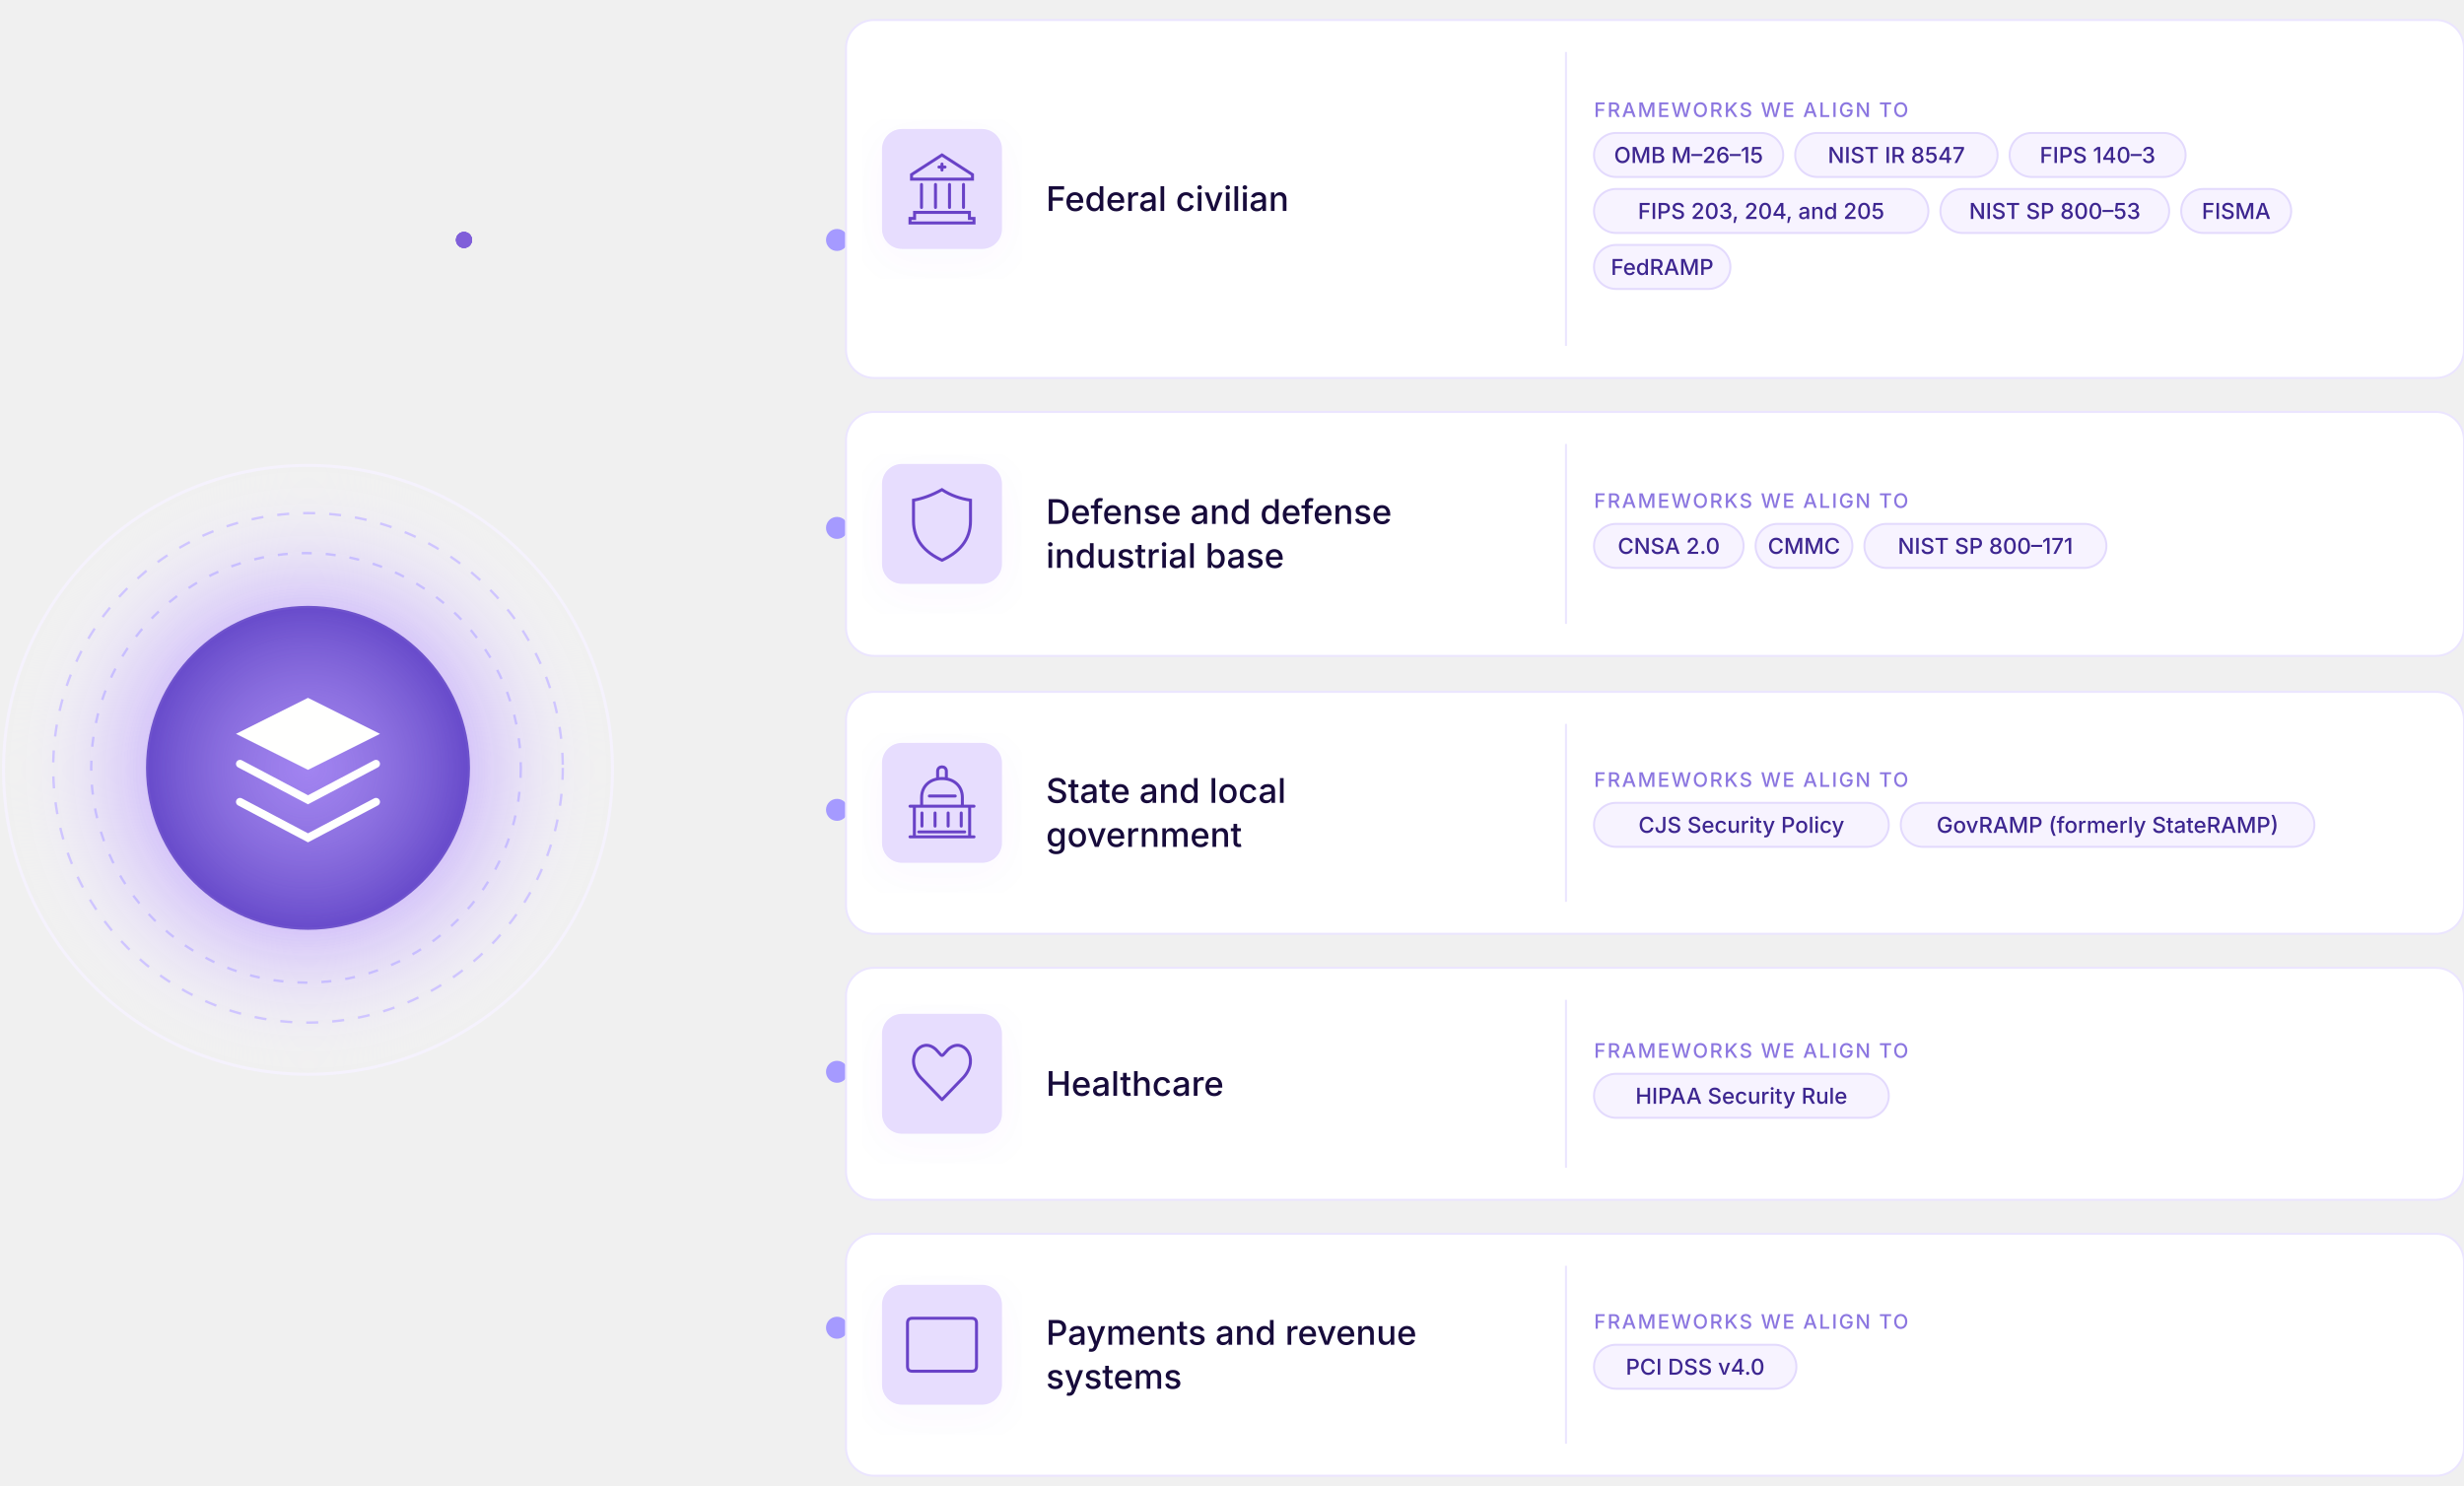
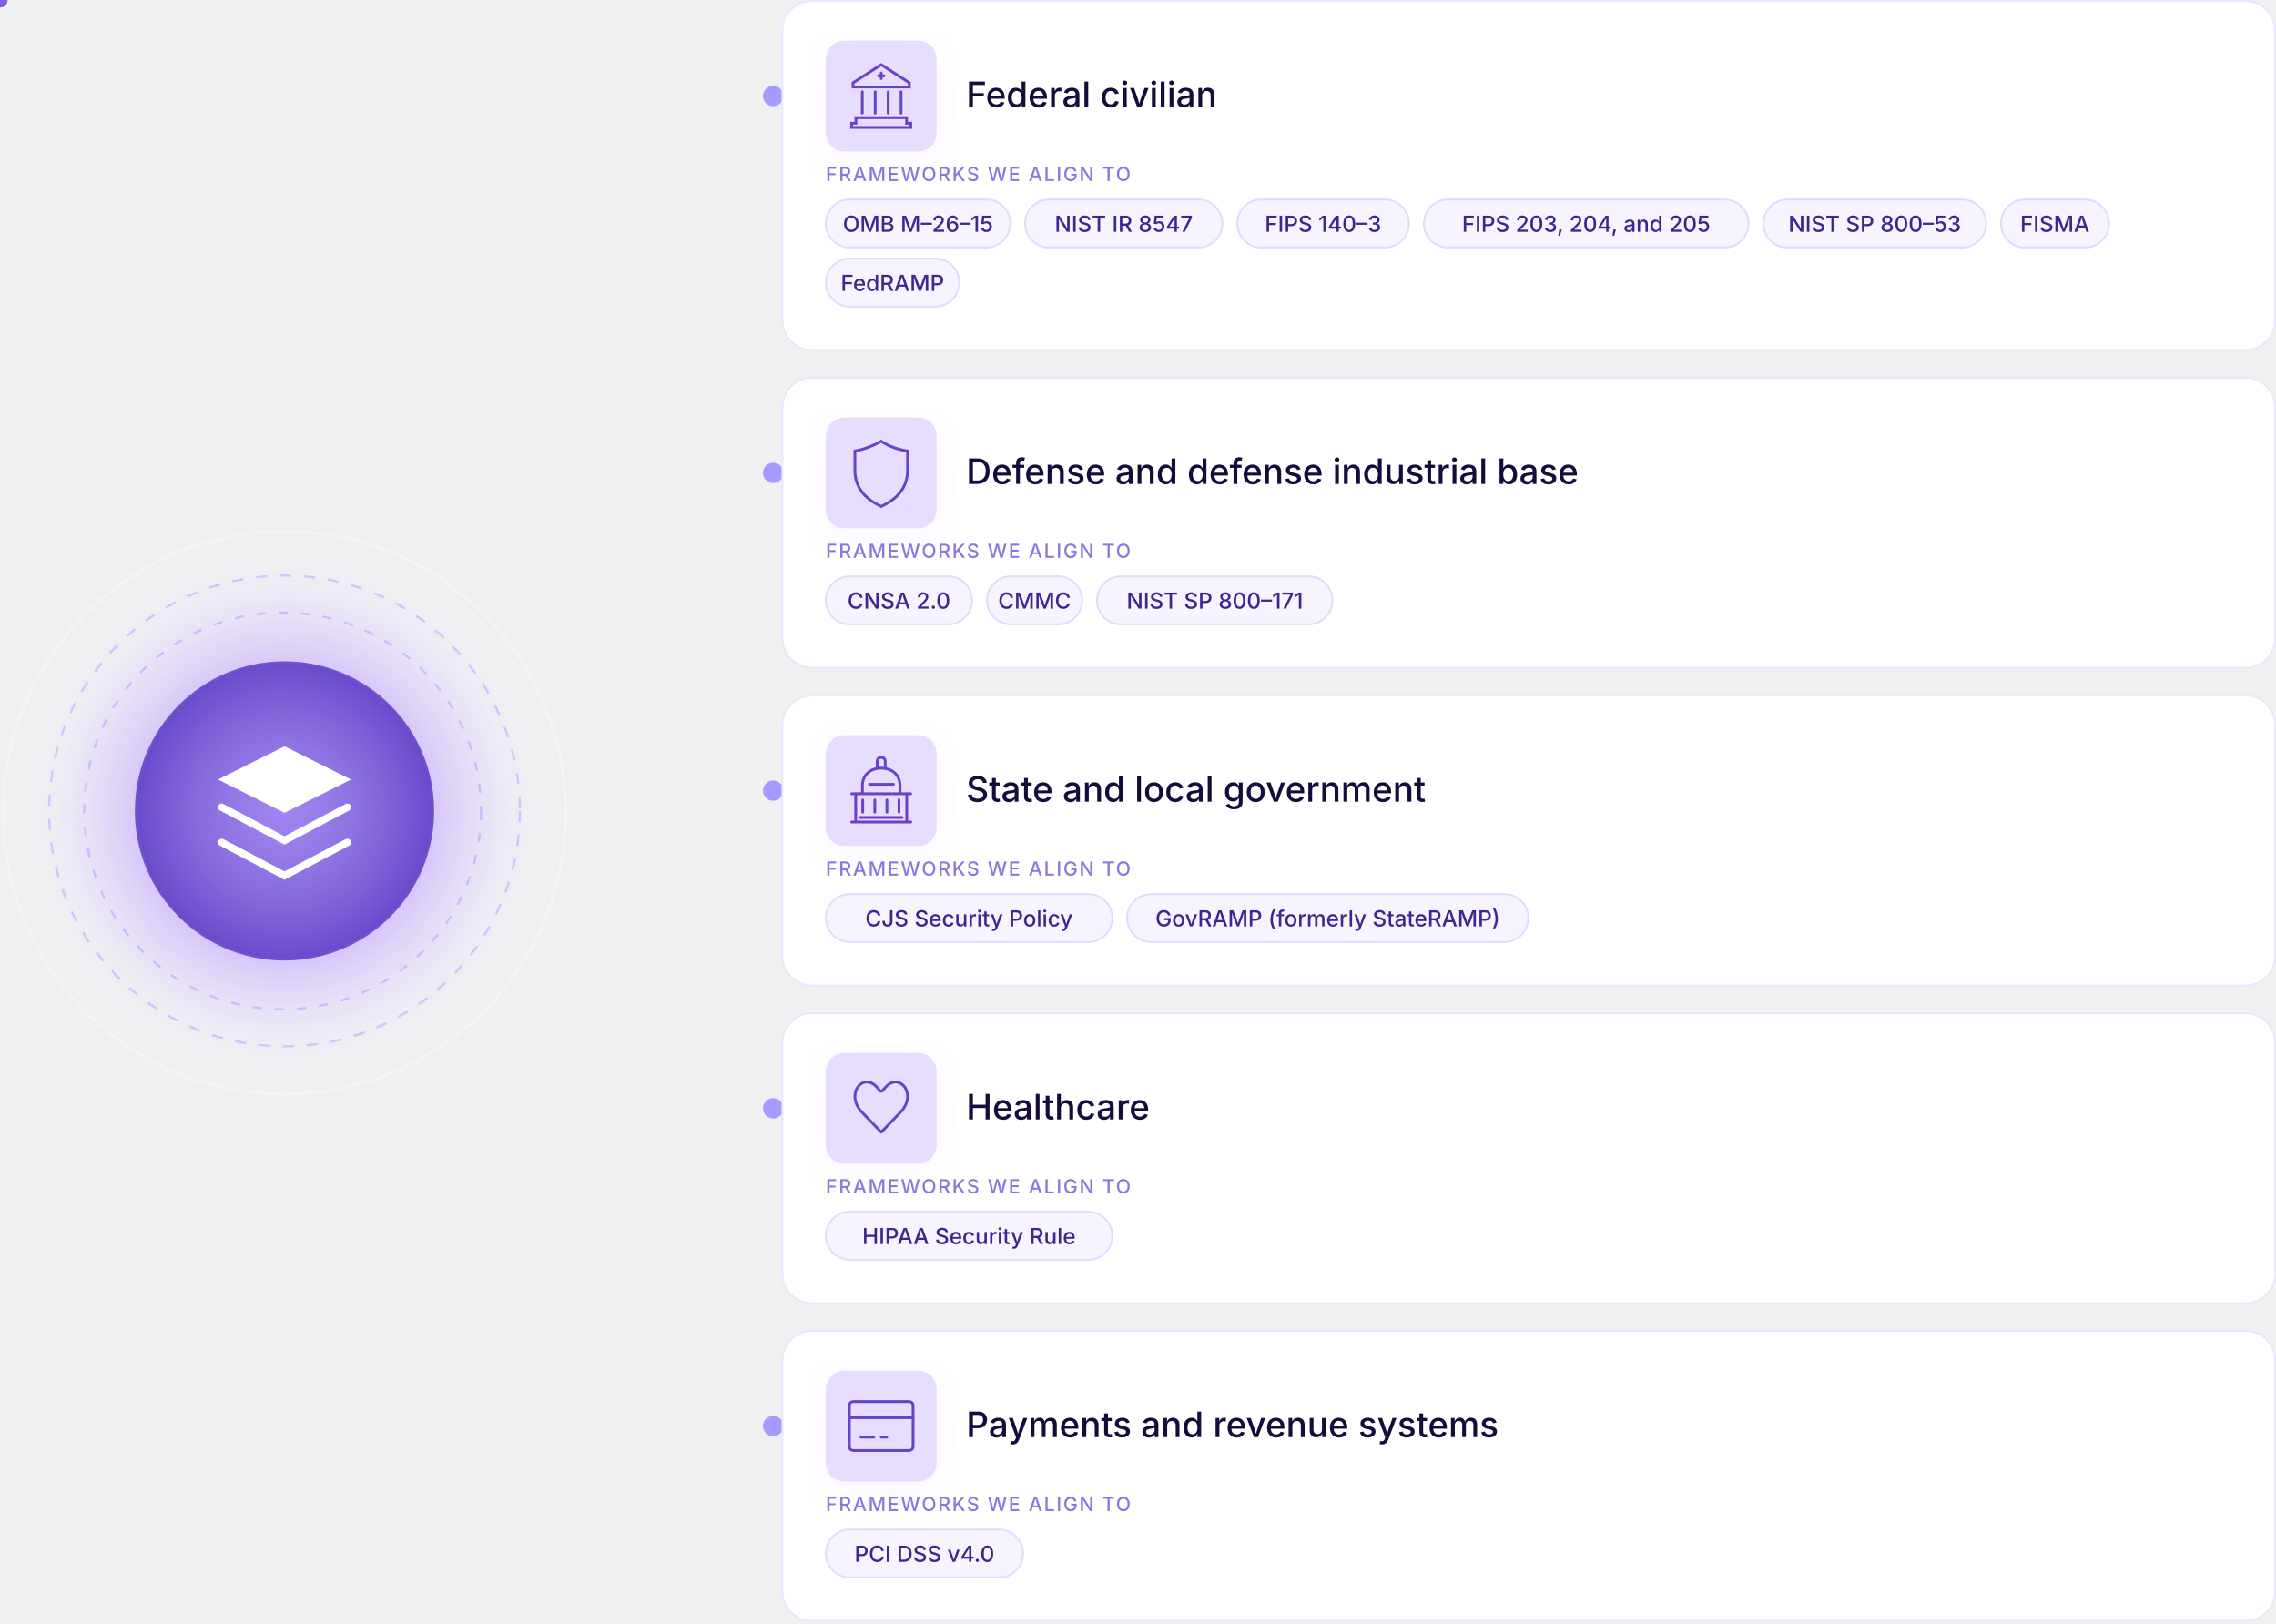
- <svg xmlns="http://www.w3.org/2000/svg" viewBox="0 0 1232 743" fill="none" width="1232" height="743" role="img">
+ <svg xmlns="http://www.w3.org/2000/svg" viewBox="0 0 1232 879" width="1232" height="879" fill="none" role="img">
  <style>
- :is(g,path,circle,ellipse,line,rect,polygon):not([transform]):not(clipPath *):not(mask *){transform-box:fill-box;transform-origin:center}
text{font-family:Poppins,system-ui,-apple-system,"Segoe UI",sans-serif}
- .link{fill:none;stroke:#a59aff;stroke-width:2;stroke-dasharray:600;stroke-dashoffset:600;animation:draw 1.2s cubic-bezier(.22,1,.36,1) forwards;transition:stroke .3s,stroke-width .3s}
- .link-1{animation-delay:.1s}.link-2{animation-delay:.2s}.link-3{animation-delay:.3s}.link-4{animation-delay:.4s}
- .endpoint{fill:#a59aff;transition:fill .3s}
+ .card{fill:#fff;stroke:#ebe5ff}
+ .ttl{font-size:19px;font-weight:500;fill:#170b3b}
+ .lbl{font-size:10.5px;letter-spacing:.08em;fill:#8b76e0;font-weight:500}
+ .fw rect{fill:#f7f3ff;stroke:#e3dafd}
+ .fw text{font-size:12px;font-weight:500;fill:#3d2690}
+ .icon,.endpoint{transform-box:fill-box;transform-origin:center}
+ .link{fill:none;stroke:#a59aff;stroke-width:2;stroke-dasharray:700;stroke-dashoffset:700}
+ .endpoint{fill:#a59aff}
.packet{fill:#7f5fd9;opacity:.9}
- .sector{cursor:pointer;outline:none;transition:transform .5s cubic-bezier(.22,1,.36,1);animation:secIn .7s cubic-bezier(.22,1,.36,1) both}
- .sector[data-i="1"]{animation-delay:.08s}.sector[data-i="2"]{animation-delay:.16s}.sector[data-i="3"]{animation-delay:.24s}.sector[data-i="4"]{animation-delay:.32s}
+ .sector{animation:secIn .7s cubic-bezier(.22,1,.36,1) both}
+ .s1{animation-delay:.08s}.s2{animation-delay:.16s}.s3{animation-delay:.24s}.s4{animation-delay:.32s}
+ #hub-orbit,#hub-orbit-2,#hub-hub-glow{transform-box:fill-box;transform-origin:center}
+ #hub-orbit{animation:spin 30s linear infinite}
+ #hub-orbit-2{animation:spin 46s linear infinite reverse}
+ #hub-hub-glow{animation:pulse 3s ease-in-out infinite}
+ #hub-platform-face{animation:bob 3s ease-in-out infinite}
+ #hub-layered-platform{animation:bob 3s ease-in-out -.4s infinite}
@keyframes secIn{from{opacity:0;translate:30px 0}}
- .card{fill:#fff;stroke:#ebe5ff;transition:stroke .3s,filter .4s}
- .ttl{font-size:17px;font-weight:500;fill:#170b3b}
- .lbl{font-size:10px;letter-spacing:.08em;fill:#8b76e0;font-weight:500}
- .fw rect{fill:#f7f3ff;stroke:#e3dafd;transition:fill .3s,stroke .3s}
- .fw text{font-size:11px;font-weight:500;fill:#3d2690;transition:fill .3s}
- .icon{transition:transform .4s cubic-bezier(.34,1.56,.64,1)}
- 
- 
- 
- 
- 
- 
@keyframes draw{to{stroke-dashoffset:0}}
- @keyframes c3-pulse{50%{scale:1.4}}
- #hub-orbit {animation: orbit-spin 30s linear infinite; }
- #hub-orbit-2 {animation: orbit-spin 46s linear infinite reverse; }
- #hub-hub-glow {animation: c3-pulse 3s ease-in-out infinite; }
- #hub-platform-face {animation: h-bob 3s ease-in-out infinite; }
- #hub-layered-platform {animation: h-bob 3s ease-in-out -.4s infinite; }
- @keyframes h-bob { 50% { translate: 0 -7px; } }
- @keyframes c3-pulse { 50% { scale: 1.06; } }
- @keyframes orbit-spin { to { rotate: 360deg; } }
- @media (prefers-reduced-motion: reduce){*{animation-duration:.001s!important;animation-iteration-count:1!important;animation-delay:0s!important;transition-duration:.001s!important}}
- 
- @keyframes secCard{0%,1.2%{stroke:#ebe5ff;filter:none}3%,18%{stroke:#b8a3ff;filter:drop-shadow(0 18px 24px rgba(105,67,199,.35))}20%,100%{stroke:#ebe5ff;filter:none}}
+ @keyframes spin{to{rotate:360deg}}
+ @keyframes pulse{50%{scale:1.06}}
+ @keyframes bob{50%{translate:0 -7px}}
+ @keyframes secCard{0%,1.2%{stroke:#ebe5ff;fill:#fff}3%,18%{stroke:#b8a3ff;fill:#fdfbff}20%,100%{stroke:#ebe5ff;fill:#fff}}
@keyframes secMove{0%,1.2%{transform:none}3%,18%{transform:translateX(-6px)}20%,100%{transform:none}}
@keyframes secChip{0%,1.2%{fill:#f7f3ff;stroke:#e3dafd}3%,18%{fill:#6943c7;stroke:#6943c7}20%,100%{fill:#f7f3ff;stroke:#e3dafd}}
@keyframes secChipT{0%,1.2%{fill:#3d2690}3%,18%{fill:#fff}20%,100%{fill:#3d2690}}
- @keyframes secIcon{0%,1.2%{transform:none}3%,18%{transform:scale(1.06) rotate(-4deg)}20%,100%{transform:none}}
+ @keyframes secIcon{0%,1.2%{scale:1;rotate:0deg}3%,18%{scale:1.08;rotate:-4deg}20%,100%{scale:1;rotate:0deg}}
@keyframes secLink{0%,1.2%{stroke:#a59aff;stroke-width:2px}3%,18%{stroke:#6943c7;stroke-width:3.5px}20%,100%{stroke:#a59aff;stroke-width:2px}}
@keyframes secEp{0%,1.2%{fill:#a59aff;scale:1}3%,18%{fill:#6943c7;scale:1.4}20%,100%{fill:#a59aff;scale:1}}
- .endpoint{transform-box:fill-box;transform-origin:center}
- .s0 .card{animation:secCard 13s linear 0.0s infinite}.s0 .fw rect{animation:secChip 13s linear 0.0s infinite}.s0 .fw text{animation:secChipT 13s linear 0.0s infinite}.s0 .icon{animation:secIcon 13s linear 0.0s infinite}.link-0{animation:draw 1.2s cubic-bezier(.22,1,.36,1) 0.0s forwards,secLink 13s linear 0.0s infinite}.ep-0{animation:secEp 13s linear 0.0s infinite}
- .s1 .card{animation:secCard 13s linear 2.6s infinite}.s1 .fw rect{animation:secChip 13s linear 2.6s infinite}.s1 .fw text{animation:secChipT 13s linear 2.6s infinite}.s1 .icon{animation:secIcon 13s linear 2.6s infinite}.link-1{animation:draw 1.2s cubic-bezier(.22,1,.36,1) 0.1s forwards,secLink 13s linear 2.6s infinite}.ep-1{animation:secEp 13s linear 2.6s infinite}
- .s2 .card{animation:secCard 13s linear 5.2s infinite}.s2 .fw rect{animation:secChip 13s linear 5.2s infinite}.s2 .fw text{animation:secChipT 13s linear 5.2s infinite}.s2 .icon{animation:secIcon 13s linear 5.2s infinite}.link-2{animation:draw 1.2s cubic-bezier(.22,1,.36,1) 0.2s forwards,secLink 13s linear 5.2s infinite}.ep-2{animation:secEp 13s linear 5.2s infinite}
- .s3 .card{animation:secCard 13s linear 7.8s infinite}.s3 .fw rect{animation:secChip 13s linear 7.8s infinite}.s3 .fw text{animation:secChipT 13s linear 7.8s infinite}.s3 .icon{animation:secIcon 13s linear 7.8s infinite}.link-3{animation:draw 1.2s cubic-bezier(.22,1,.36,1) 0.3s forwards,secLink 13s linear 7.8s infinite}.ep-3{animation:secEp 13s linear 7.8s infinite}
- .s4 .card{animation:secCard 13s linear 10.4s infinite}.s4 .fw rect{animation:secChip 13s linear 10.4s infinite}.s4 .fw text{animation:secChipT 13s linear 10.4s infinite}.s4 .icon{animation:secIcon 13s linear 10.4s infinite}.link-4{animation:draw 1.2s cubic-bezier(.22,1,.36,1) 0.4s forwards,secLink 13s linear 10.4s infinite}.ep-4{animation:secEp 13s linear 10.4s infinite}
- .n0{animation:secMove 13s linear 0.0s infinite}
- .n1{animation:secMove 13s linear 2.6s infinite}
- .n2{animation:secMove 13s linear 5.2s infinite}
- .n3{animation:secMove 13s linear 7.8s infinite}
- .n4{animation:secMove 13s linear 10.4s infinite}
- @keyframes mv1m{0%{translate:0.00px 265.00px}2.778%{translate:9.39px 263.79px}5.556%{translate:18.17px 260.25px}8.333%{translate:25.99px 254.89px}11.111%{translate:32.81px 248.31px}13.889%{translate:38.81px 240.95px}16.667%{translate:44.14px 233.10px}19.444%{translate:48.96px 224.92px}22.222%{translate:53.37px 216.52px}25%{translate:57.47px 207.96px}27.778%{translate:61.32px 199.28px}30.556%{translate:64.97px 190.53px}33.333%{translate:68.48px 181.70px}36.111%{translate:71.87px 172.84px}38.889%{translate:75.18px 163.94px}41.667%{translate:78.43px 155.03px}44.444%{translate:81.65px 146.10px}47.222%{translate:84.87px 137.17px}50%{translate:88.10px 128.24px}52.778%{translate:91.37px 119.33px}55.556%{translate:94.70px 110.44px}58.333%{translate:98.11px 101.58px}61.111%{translate:101.63px 92.77px}63.889%{translate:105.29px 84.01px}66.667%{translate:109.12px 75.33px}69.444%{translate:113.16px 66.74px}72.222%{translate:117.44px 58.27px}75%{translate:122.03px 49.96px}77.778%{translate:126.96px 41.85px}80.556%{translate:132.33px 34.03px}83.333%{translate:138.22px 26.58px}86.111%{translate:144.70px 19.65px}88.889%{translate:151.87px 13.44px}91.667%{translate:159.78px 8.21px}94.444%{translate:168.40px 4.25px}97.222%{translate:177.55px 1.81px}100%{translate:187.00px 1.00px}}
- .mv1{animation:mv1m 2.4s linear 0.0s infinite both}
- @keyframes mv2m{0%{translate:0.00px 265.00px}2.778%{translate:6.44px 264.77px}5.556%{translate:12.85px 264.11px}8.333%{translate:19.19px 262.94px}11.111%{translate:25.41px 261.26px}13.889%{translate:31.47px 259.07px}16.667%{translate:37.33px 256.39px}19.444%{translate:42.95px 253.24px}22.222%{translate:48.32px 249.68px}25%{translate:53.44px 245.76px}27.778%{translate:58.31px 241.54px}30.556%{translate:62.96px 237.08px}33.333%{translate:67.40px 232.41px}36.111%{translate:71.69px 227.60px}38.889%{translate:75.84px 222.66px}41.667%{translate:79.89px 217.65px}44.444%{translate:83.87px 212.58px}47.222%{translate:87.82px 207.49px}50%{translate:91.77px 202.40px}52.778%{translate:95.75px 197.33px}55.556%{translate:99.80px 192.31px}58.333%{translate:103.93px 187.36px}61.111%{translate:108.20px 182.53px}63.889%{translate:112.61px 177.83px}66.667%{translate:117.19px 173.30px}69.444%{translate:121.98px 168.98px}72.222%{translate:126.98px 164.92px}75%{translate:132.21px 161.15px}77.778%{translate:137.67px 157.72px}80.556%{translate:143.34px 154.67px}83.333%{translate:149.22px 152.02px}86.111%{translate:155.27px 149.80px}88.889%{translate:161.46px 148.02px}91.667%{translate:167.76px 146.66px}94.444%{translate:174.14px 145.73px}97.222%{translate:180.56px 145.18px}100%{translate:187.00px 145.00px}}
- .mv2{animation:mv2m 2.4s linear -0.5s infinite both}
- @keyframes mv3m{0%{translate:0.00px 265.00px}2.778%{translate:5.24px 265.04px}5.556%{translate:10.47px 265.14px}8.333%{translate:15.71px 265.32px}11.111%{translate:20.94px 265.57px}13.889%{translate:26.17px 265.91px}16.667%{translate:31.39px 266.32px}19.444%{translate:36.60px 266.82px}22.222%{translate:41.81px 267.41px}25%{translate:47.00px 268.08px}27.778%{translate:52.19px 268.82px}30.556%{translate:57.36px 269.64px}33.333%{translate:62.53px 270.53px}36.111%{translate:67.68px 271.48px}38.889%{translate:72.82px 272.47px}41.667%{translate:77.96px 273.49px}44.444%{translate:83.09px 274.53px}47.222%{translate:88.23px 275.57px}50%{translate:93.36px 276.60px}52.778%{translate:98.50px 277.61px}55.556%{translate:103.65px 278.59px}58.333%{translate:108.80px 279.52px}61.111%{translate:113.97px 280.39px}63.889%{translate:119.14px 281.21px}66.667%{translate:124.32px 281.96px}69.444%{translate:129.52px 282.65px}72.222%{translate:134.72px 283.27px}75%{translate:139.93px 283.82px}77.778%{translate:145.14px 284.30px}80.556%{translate:150.36px 284.72px}83.333%{translate:155.59px 285.07px}86.111%{translate:160.82px 285.37px}88.889%{translate:166.05px 285.60px}91.667%{translate:171.29px 285.78px}94.444%{translate:176.52px 285.90px}97.222%{translate:181.76px 285.98px}100%{translate:187.00px 286.00px}}
- .mv3{animation:mv3m 2.4s linear -1.0s infinite both}
- @keyframes mv4m{0%{translate:0.00px 265.00px}2.778%{translate:7.02px 265.35px}5.556%{translate:13.97px 266.41px}8.333%{translate:20.77px 268.21px}11.111%{translate:27.33px 270.73px}13.889%{translate:33.59px 273.92px}16.667%{translate:39.51px 277.71px}19.444%{translate:45.09px 282.00px}22.222%{translate:50.32px 286.69px}25%{translate:55.25px 291.71px}27.778%{translate:59.90px 296.98px}30.556%{translate:64.32px 302.46px}33.333%{translate:68.54px 308.08px}36.111%{translate:72.59px 313.83px}38.889%{translate:76.52px 319.66px}41.667%{translate:80.36px 325.55px}44.444%{translate:84.14px 331.48px}47.222%{translate:87.89px 337.44px}50%{translate:91.63px 343.39px}52.778%{translate:95.40px 349.33px}55.556%{translate:99.22px 355.24px}58.333%{translate:103.11px 361.09px}61.111%{translate:107.13px 366.87px}63.889%{translate:111.27px 372.55px}66.667%{translate:115.59px 378.10px}69.444%{translate:120.12px 383.48px}72.222%{translate:124.87px 388.66px}75%{translate:129.89px 393.59px}77.778%{translate:135.19px 398.21px}80.556%{translate:140.80px 402.45px}83.333%{translate:146.72px 406.25px}86.111%{translate:152.94px 409.53px}88.889%{translate:159.42px 412.25px}91.667%{translate:166.13px 414.36px}94.444%{translate:173.00px 415.85px}97.222%{translate:179.97px 416.71px}100%{translate:187.00px 417.00px}}
- .mv4{animation:mv4m 2.4s linear -1.5s infinite both}
- @keyframes mv5m{0%{translate:0.00px 265.00px}2.778%{translate:9.74px 266.43px}5.556%{translate:18.70px 270.51px}8.333%{translate:26.51px 276.52px}11.111%{translate:33.23px 283.75px}13.889%{translate:39.08px 291.70px}16.667%{translate:44.26px 300.11px}19.444%{translate:48.93px 308.81px}22.222%{translate:53.21px 317.71px}25%{translate:57.18px 326.75px}27.778%{translate:60.92px 335.89px}30.556%{translate:64.47px 345.11px}33.333%{translate:67.89px 354.37px}36.111%{translate:71.19px 363.68px}38.889%{translate:74.42px 373.01px}41.667%{translate:77.61px 382.36px}44.444%{translate:80.77px 391.72px}47.222%{translate:83.92px 401.08px}50%{translate:87.10px 410.43px}52.778%{translate:90.32px 419.77px}55.556%{translate:93.60px 429.08px}58.333%{translate:96.97px 438.36px}61.111%{translate:100.46px 447.60px}63.889%{translate:104.09px 456.79px}66.667%{translate:107.88px 465.91px}69.444%{translate:111.90px 474.93px}72.222%{translate:116.16px 483.84px}75%{translate:120.73px 492.59px}77.778%{translate:125.66px 501.15px}80.556%{translate:131.04px 509.43px}83.333%{translate:136.95px 517.34px}86.111%{translate:143.49px 524.74px}88.889%{translate:150.76px 531.41px}91.667%{translate:158.82px 537.10px}94.444%{translate:167.69px 541.42px}97.222%{translate:177.18px 544.10px}100%{translate:187.00px 545.00px}}
- .mv5{animation:mv5m 2.4s linear -2.0s infinite both}
+ .s0 .card{animation:secCard 13s linear 0s infinite}.n0{animation:secMove 13s linear 0s infinite}.s0 .fw rect{animation:secChip 13s linear 0s infinite}.s0 .fw text{animation:secChipT 13s linear 0s infinite}.s0 .icon{animation:secIcon 13s linear 0s infinite}.link-0{animation:draw 1.2s cubic-bezier(.22,1,.36,1) 0s forwards,secLink 13s linear 0s infinite}.ep-0{animation:secEp 13s linear 0s infinite}.pk0{animation:pk0 2.4s linear 0s infinite both}
+ .s1 .card{animation:secCard 13s linear 2.6s infinite}.n1{animation:secMove 13s linear 2.6s infinite}.s1 .fw rect{animation:secChip 13s linear 2.6s infinite}.s1 .fw text{animation:secChipT 13s linear 2.6s infinite}.s1 .icon{animation:secIcon 13s linear 2.6s infinite}.link-1{animation:draw 1.2s cubic-bezier(.22,1,.36,1) 0.1s forwards,secLink 13s linear 2.6s infinite}.ep-1{animation:secEp 13s linear 2.6s infinite}.pk1{animation:pk1 2.4s linear -0.5s infinite both}
+ .s2 .card{animation:secCard 13s linear 5.2s infinite}.n2{animation:secMove 13s linear 5.2s infinite}.s2 .fw rect{animation:secChip 13s linear 5.2s infinite}.s2 .fw text{animation:secChipT 13s linear 5.2s infinite}.s2 .icon{animation:secIcon 13s linear 5.2s infinite}.link-2{animation:draw 1.2s cubic-bezier(.22,1,.36,1) 0.2s forwards,secLink 13s linear 5.2s infinite}.ep-2{animation:secEp 13s linear 5.2s infinite}.pk2{animation:pk2 2.4s linear -1s infinite both}
+ .s3 .card{animation:secCard 13s linear 7.8s infinite}.n3{animation:secMove 13s linear 7.8s infinite}.s3 .fw rect{animation:secChip 13s linear 7.8s infinite}.s3 .fw text{animation:secChipT 13s linear 7.8s infinite}.s3 .icon{animation:secIcon 13s linear 7.8s infinite}.link-3{animation:draw 1.2s cubic-bezier(.22,1,.36,1) 0.3s forwards,secLink 13s linear 7.8s infinite}.ep-3{animation:secEp 13s linear 7.8s infinite}.pk3{animation:pk3 2.4s linear -1.5s infinite both}
+ .s4 .card{animation:secCard 13s linear 10.4s infinite}.n4{animation:secMove 13s linear 10.4s infinite}.s4 .fw rect{animation:secChip 13s linear 10.4s infinite}.s4 .fw text{animation:secChipT 13s linear 10.4s infinite}.s4 .icon{animation:secIcon 13s linear 10.4s infinite}.link-4{animation:draw 1.2s cubic-bezier(.22,1,.36,1) 0.4s forwards,secLink 13s linear 10.4s infinite}.ep-4{animation:secEp 13s linear 10.4s infinite}.pk4{animation:pk4 2.4s linear -2s infinite both}
+ @keyframes pk0{0%{translate:232.00px 439.50px}2.778%{translate:244.08px 436.66px}5.556%{translate:254.18px 429.37px}8.333%{translate:262.26px 419.84px}11.111%{translate:268.91px 409.25px}13.889%{translate:274.56px 398.09px}16.667%{translate:279.53px 386.61px}19.444%{translate:284.00px 374.92px}22.222%{translate:288.07px 363.10px}25%{translate:291.86px 351.17px}27.778%{translate:295.42px 339.18px}30.556%{translate:298.80px 327.13px}33.333%{translate:302.04px 315.05px}36.111%{translate:305.18px 302.94px}38.889%{translate:308.23px 290.81px}41.667%{translate:311.23px 278.66px}44.444%{translate:314.20px 266.51px}47.222%{translate:317.16px 254.35px}50%{translate:320.12px 242.19px}52.778%{translate:323.11px 230.04px}55.556%{translate:326.14px 217.91px}58.333%{translate:329.23px 205.78px}61.111%{translate:332.42px 193.68px}63.889%{translate:335.72px 181.62px}66.667%{translate:339.15px 169.59px}69.444%{translate:342.76px 157.61px}72.222%{translate:346.57px 145.69px}75%{translate:350.65px 133.86px}77.778%{translate:355.05px 122.15px}80.556%{translate:359.84px 110.59px}83.333%{translate:365.13px 99.26px}86.111%{translate:371.07px 88.25px}88.889%{translate:377.86px 77.75px}91.667%{translate:385.78px 68.07px}94.444%{translate:395.17px 59.84px}97.222%{translate:406.22px 54.08px}100%{translate:418.50px 52.00px}}
+ @keyframes pk1{0%{translate:232.00px 439.50px}2.778%{translate:239.65px 438.97px}5.556%{translate:247.14px 437.34px}8.333%{translate:254.32px 434.64px}11.111%{translate:261.06px 430.98px}13.889%{translate:267.29px 426.50px}16.667%{translate:273.03px 421.41px}19.444%{translate:278.32px 415.85px}22.222%{translate:283.21px 409.93px}25%{translate:287.77px 403.76px}27.778%{translate:292.05px 397.39px}30.556%{translate:296.10px 390.87px}33.333%{translate:299.97px 384.24px}36.111%{translate:303.71px 377.54px}38.889%{translate:307.34px 370.78px}41.667%{translate:310.90px 363.98px}44.444%{translate:314.42px 357.15px}47.222%{translate:317.93px 350.33px}50%{translate:321.44px 343.50px}52.778%{translate:325.00px 336.70px}55.556%{translate:328.63px 329.94px}58.333%{translate:332.35px 323.22px}61.111%{translate:336.19px 316.58px}63.889%{translate:340.18px 310.02px}66.667%{translate:344.37px 303.59px}69.444%{translate:348.77px 297.30px}72.222%{translate:353.43px 291.20px}75%{translate:358.39px 285.34px}77.778%{translate:363.68px 279.79px}80.556%{translate:369.34px 274.60px}83.333%{translate:375.39px 269.89px}86.111%{translate:381.84px 265.73px}88.889%{translate:388.67px 262.23px}91.667%{translate:395.83px 259.49px}94.444%{translate:403.25px 257.53px}97.222%{translate:410.84px 256.38px}100%{translate:418.50px 256.00px}}
+ @keyframes pk2{0%{translate:232.00px 439.50px}2.778%{translate:237.19px 439.48px}5.556%{translate:242.39px 439.44px}8.333%{translate:247.58px 439.36px}11.111%{translate:252.78px 439.24px}13.889%{translate:257.97px 439.08px}16.667%{translate:263.16px 438.88px}19.444%{translate:268.35px 438.63px}22.222%{translate:273.53px 438.34px}25%{translate:278.72px 437.99px}27.778%{translate:283.89px 437.59px}30.556%{translate:289.07px 437.14px}33.333%{translate:294.24px 436.64px}36.111%{translate:299.41px 436.10px}38.889%{translate:304.57px 435.52px}41.667%{translate:309.73px 434.91px}44.444%{translate:314.88px 434.28px}47.222%{translate:320.04px 433.65px}50%{translate:325.20px 433.03px}52.778%{translate:330.36px 432.44px}55.556%{translate:335.52px 431.87px}58.333%{translate:340.69px 431.34px}61.111%{translate:345.86px 430.85px}63.889%{translate:351.03px 430.40px}66.667%{translate:356.21px 430.00px}69.444%{translate:361.39px 429.64px}72.222%{translate:366.58px 429.32px}75%{translate:371.77px 429.04px}77.778%{translate:376.96px 428.80px}80.556%{translate:382.15px 428.60px}83.333%{translate:387.34px 428.43px}86.111%{translate:392.53px 428.29px}88.889%{translate:397.72px 428.18px}91.667%{translate:402.92px 428.10px}94.444%{translate:408.11px 428.04px}97.222%{translate:413.31px 428.01px}100%{translate:418.50px 428.00px}}
+ @keyframes pk3{0%{translate:232.00px 439.50px}2.778%{translate:239.18px 439.91px}5.556%{translate:246.27px 441.16px}8.333%{translate:253.14px 443.29px}11.111%{translate:259.70px 446.24px}13.889%{translate:265.89px 449.91px}16.667%{translate:271.67px 454.19px}19.444%{translate:277.06px 458.96px}22.222%{translate:282.09px 464.11px}25%{translate:286.79px 469.56px}27.778%{translate:291.22px 475.23px}30.556%{translate:295.43px 481.07px}33.333%{translate:299.46px 487.04px}36.111%{translate:303.34px 493.10px}38.889%{translate:307.11px 499.23px}41.667%{translate:310.81px 505.40px}44.444%{translate:314.47px 511.61px}47.222%{translate:318.11px 517.81px}50%{translate:321.77px 524.01px}52.778%{translate:325.47px 530.19px}55.556%{translate:329.24px 536.32px}58.333%{translate:333.12px 542.39px}61.111%{translate:337.11px 548.37px}63.889%{translate:341.27px 554.25px}66.667%{translate:345.62px 559.99px}69.444%{translate:350.18px 565.55px}72.222%{translate:355.00px 570.90px}75%{translate:360.10px 575.98px}77.778%{translate:365.51px 580.73px}80.556%{translate:371.23px 585.09px}83.333%{translate:377.27px 589.00px}86.111%{translate:383.63px 592.37px}88.889%{translate:390.27px 595.14px}91.667%{translate:397.13px 597.30px}94.444%{translate:404.17px 598.83px}97.222%{translate:411.31px 599.70px}100%{translate:418.50px 600.00px}}
+ @keyframes pk4{0%{translate:232.00px 439.50px}2.778%{translate:242.90px 441.50px}5.556%{translate:252.58px 446.92px}8.333%{translate:260.69px 454.53px}11.111%{translate:267.49px 463.34px}13.889%{translate:273.34px 472.82px}16.667%{translate:278.49px 482.70px}19.444%{translate:283.11px 492.83px}22.222%{translate:287.33px 503.14px}25%{translate:291.24px 513.57px}27.778%{translate:294.92px 524.09px}30.556%{translate:298.40px 534.67px}33.333%{translate:301.74px 545.30px}36.111%{translate:304.96px 555.96px}38.889%{translate:308.10px 566.65px}41.667%{translate:311.19px 577.35px}44.444%{translate:314.24px 588.07px}47.222%{translate:317.27px 598.79px}50%{translate:320.32px 609.50px}52.778%{translate:323.39px 620.21px}55.556%{translate:326.51px 630.91px}58.333%{translate:329.70px 641.58px}61.111%{translate:332.98px 652.23px}63.889%{translate:336.39px 662.83px}66.667%{translate:339.93px 673.39px}69.444%{translate:343.67px 683.89px}72.222%{translate:347.63px 694.30px}75%{translate:351.85px 704.61px}77.778%{translate:356.43px 714.77px}80.556%{translate:361.41px 724.73px}83.333%{translate:366.90px 734.42px}86.111%{translate:373.04px 743.71px}88.889%{translate:380.02px 752.39px}91.667%{translate:388.00px 760.14px}94.444%{translate:397.17px 766.43px}97.222%{translate:407.48px 770.57px}100%{translate:418.50px 772.00px}}
+ @media (prefers-reduced-motion: reduce){*{animation-duration:.001s!important;animation-iteration-count:1!important;animation-delay:0s!important}}

.fx0{filter:drop-shadow(0px 5px 10px rgba(142, 118, 216, 0.039))}
.fx1{filter:drop-shadow(0px 5px 10px rgba(142, 118, 216, 0.039))}
.fx2{filter:drop-shadow(0px 5px 10px rgba(142, 118, 216, 0.039))}
.fx3{filter:drop-shadow(0px 5px 10px rgba(142, 118, 216, 0.039))}
.fx4{filter:drop-shadow(0px 5px 10px rgba(142, 118, 216, 0.039))}
- 
- 
- 
- 
</style>
-   <g transform="translate(232 120)">
-     <path id="sl-0" class="link link-0" d="M0 265C82 265 86 1 187 1" />
-     <path id="sl-1" class="link link-1" d="M0 265C89 265 88 145 187 145" />
-     <path id="sl-2" class="link link-2" d="M0 265C76 265 96 286 187 286" />
-     <path id="sl-3" class="link link-3" d="M0 265C87 265 91 417 187 417" />
-     <path id="sl-4" class="link link-4" d="M0 265C81 265 84 545 187 545" />
-     <circle class="mv1 packet" r="4" />
-     <circle class="mv2 packet" r="4" />
-     <circle class="mv3 packet" r="4" />
-     <circle class="mv4 packet" r="4" />
-     <circle class="mv5 packet" r="4" />
-   </g>
-   <circle class="endpoint ep-0" cx="418.5" cy="120" r="5.5" />
-   <circle class="endpoint ep-1" cx="418.5" cy="264" r="5.5" />
-   <circle class="endpoint ep-2" cx="418.5" cy="405" r="5.5" />
-   <circle class="endpoint ep-3" cx="418.5" cy="536" r="5.5" />
-   <circle class="endpoint ep-4" cx="418.5" cy="664" r="5.5" />
-   <svg x="0" y="231" width="308" height="307" viewBox="0 0 308 307" fill="none">
+   <path class="link link-0" d="M232 439.5C316 439.5 318.5 52.0 418.5 52.0" />
+   <path class="link link-1" d="M232 439.5C316 439.5 318.5 256.0 418.5 256.0" />
+   <path class="link link-2" d="M232 439.5C316 439.5 318.5 428.0 418.5 428.0" />
+   <path class="link link-3" d="M232 439.5C316 439.5 318.5 600.0 418.5 600.0" />
+   <path class="link link-4" d="M232 439.5C316 439.5 318.5 772.0 418.5 772.0" />
+   <circle class="packet pk0" r="4" />
+   <circle class="packet pk1" r="4" />
+   <circle class="packet pk2" r="4" />
+   <circle class="packet pk3" r="4" />
+   <circle class="packet pk4" r="4" />
+   <circle class="endpoint ep-0" cx="418.5" cy="52.0" r="5.5" />
+   <circle class="endpoint ep-1" cx="418.5" cy="256.0" r="5.5" />
+   <circle class="endpoint ep-2" cx="418.5" cy="428.0" r="5.5" />
+   <circle class="endpoint ep-3" cx="418.5" cy="600.0" r="5.5" />
+   <circle class="endpoint ep-4" cx="418.5" cy="772.0" r="5.5" />
+   <svg x="0" y="286.0" width="308" height="307" viewBox="0 0 308 307" fill="none">
    <g id="hub-inventory-hub">
      <circle id="hub-outer-halo" cx="154" cy="154" r="152.25" fill="url(#hub-paint0-radial-4382-971)" stroke="#F5F2FD" stroke-width="1.5" />
      <circle id="hub-hub-surface" cx="154" cy="153" r="80.45" fill="url(#hub-paint1-radial-4382-971)" stroke="#684BC9" stroke-width="1.1" />
      <circle id="hub-hub-glow" cx="153" cy="153" r="99" fill="url(#hub-paint2-radial-4382-971)" />
      <circle id="hub-orbit" cx="153" cy="153" r="107.4" stroke="#C8BEFF" stroke-width="1.2" stroke-dasharray="5 7" />
      <circle id="hub-orbit-2" cx="154" cy="153" r="127.4" stroke="#CFC5FF" stroke-width="1.2" stroke-dasharray="6 7" />
      <path id="hub-layered-platform" d="M120 151L154 168.971L188 151M120 170.029L154 188L188 170.029" stroke="#FFFFFE" stroke-width="4" stroke-linecap="round" />
      <path id="hub-platform-face" d="M154 118L190 136L154 154L118 136L154 118Z" fill="#FFFFFE" />
    </g>
    <defs>
      <radialGradient id="hub-paint0-radial-4382-971" cx="0" cy="0" r="1" gradientUnits="userSpaceOnUse" gradientTransform="translate(154 154) scale(153)">
        <stop offset="0.216" stop-color="#9D71FF" />
        <stop offset="1" stop-color="white" stop-opacity="0" />
      </radialGradient>
      <radialGradient id="hub-paint1-radial-4382-971" cx="0" cy="0" r="1" gradientUnits="userSpaceOnUse" gradientTransform="translate(154 153) scale(81)">
        <stop stop-color="#9F81EC" />
        <stop offset="1" stop-color="#6042C8" />
      </radialGradient>
      <radialGradient id="hub-paint2-radial-4382-971" cx="0" cy="0" r="1" gradientUnits="userSpaceOnUse" gradientTransform="translate(153 153) scale(99)">
        <stop stop-color="#A98AFF" stop-opacity="0.267" />
        <stop offset="1" stop-color="white" stop-opacity="0" />
      </radialGradient>
    </defs>
  </svg>
  <g class="sector s0">
-     <rect class="card" x="423" y="10" width="809" height="179" rx="14" />
-     <g class="icon">
-       <svg x="431" y="59.5" width="80" height="80" viewBox="0 0 80 80" fill="none">
-         <g class="fx0">
-           <rect x="10" y="5" width="60" height="60" rx="10" fill="#E7DDFE" />
-           <path d="M38.476 24.044H40M40 24.044H41.524M40 24.044V22.533M40 24.044V25.556M50.75 32.75V44.25M43.75 32.75V44.25M36.75 32.75L36.75 44.25M29.75 32.75L29.75 44.25M24.762 27.822L40 18L55.238 27.822V30.089H24.762V27.822ZM26.286 46.711H53.714V49.733H56V52H24V49.733H26.286V46.711Z" stroke="#6943C7" stroke-width="1.5" stroke-linecap="round" />
-         </g>
-       </svg>
-     </g>
-     <text class="ttl">
-       <tspan x="523" y="105.5">Federal civilian</tspan>
-     </text>
-     <line x1="783" y1="26" x2="783" y2="173" stroke="#EBE5FF" />
-     <text class="lbl" x="797" y="58.5">FRAMEWORKS WE ALIGN TO</text>
-     <g class="fw">
-       <rect x="797.0" y="66.5" width="94.6" height="22" rx="11" />
-       <text x="844.3" y="81.5" text-anchor="middle">OMB M–26–15</text>
-     </g>
-     <g class="fw">
-       <rect x="897.6" y="66.5" width="101.2" height="22" rx="11" />
-       <text x="948.2" y="81.5" text-anchor="middle">NIST IR 8547</text>
-     </g>
-     <g class="fw">
-       <rect x="1004.8" y="66.5" width="88.0" height="22" rx="11" />
-       <text x="1048.8" y="81.5" text-anchor="middle">FIPS 140–3</text>
-     </g>
-     <g class="fw">
-       <rect x="797.0" y="94.5" width="167.2" height="22" rx="11" />
-       <text x="880.6" y="109.5" text-anchor="middle">FIPS 203, 204, and 205</text>
-     </g>
-     <g class="fw">
-       <rect x="970.2" y="94.5" width="114.4" height="22" rx="11" />
-       <text x="1027.4" y="109.5" text-anchor="middle">NIST SP 800–53</text>
-     </g>
-     <g class="fw">
-       <rect x="1090.6" y="94.5" width="55.0" height="22" rx="11" />
-       <text x="1118.1" y="109.5" text-anchor="middle">FISMA</text>
-     </g>
-     <g class="fw">
-       <rect x="797.0" y="122.5" width="68.2" height="22" rx="11" />
-       <text x="831.1" y="137.5" text-anchor="middle">FedRAMP</text>
+     <g class="nudge n0">
+       <rect class="card" x="423.5" y="0.5" width="808" height="189.0" rx="16" />
+       <g class="icon">
+         <svg x="437" y="17.0" width="80" height="80" viewBox="0 0 80 80" fill="none">
+           <g class="fx0">
+             <rect x="10" y="5" width="60" height="60" rx="10" fill="#E7DDFE" />
+             <path d="M38.476 24.044H40M40 24.044H41.524M40 24.044V22.533M40 24.044V25.556M50.75 32.75V44.25M43.75 32.75V44.25M36.75 32.75L36.75 44.25M29.75 32.75L29.75 44.25M24.762 27.822L40 18L55.238 27.822V30.089H24.762V27.822ZM26.286 46.711H53.714V49.733H56V52H24V49.733H26.286V46.711Z" stroke="#6943C7" stroke-width="1.5" stroke-linecap="round" />
+           </g>
+         </svg>
+       </g>
+       <text class="ttl" x="523" y="58.0">Federal civilian</text>
+       <text class="lbl" x="447" y="98.0">FRAMEWORKS WE ALIGN TO</text>
+       <g class="fw">
+         <rect x="447.0" y="108.0" width="99.9" height="26" rx="13" />
+         <text x="496.9" y="125.5" text-anchor="middle">OMB M–26–15</text>
+       </g>
+       <g class="fw">
+         <rect x="554.9" y="108.0" width="106.8" height="26" rx="13" />
+         <text x="608.3" y="125.5" text-anchor="middle">NIST IR 8547</text>
+       </g>
+       <g class="fw">
+         <rect x="669.7" y="108.0" width="93.0" height="26" rx="13" />
+         <text x="716.2" y="125.5" text-anchor="middle">FIPS 140–3</text>
+       </g>
+       <g class="fw">
+         <rect x="770.7" y="108.0" width="175.8" height="26" rx="13" />
+         <text x="858.6" y="125.5" text-anchor="middle">FIPS 203, 204, and 205</text>
+       </g>
+       <g class="fw">
+         <rect x="954.5" y="108.0" width="120.6" height="26" rx="13" />
+         <text x="1014.8" y="125.5" text-anchor="middle">NIST SP 800–53</text>
+       </g>
+       <g class="fw">
+         <rect x="1083.1" y="108.0" width="58.5" height="26" rx="13" />
+         <text x="1112.3" y="125.5" text-anchor="middle">FISMA</text>
+       </g>
+       <g class="fw">
+         <rect x="447.0" y="140.0" width="72.3" height="26" rx="13" />
+         <text x="483.1" y="157.5" text-anchor="middle">FedRAMP</text>
+       </g>
    </g>
  </g>
  <g class="sector s1">
-     <rect class="card" x="423" y="206" width="809" height="122" rx="14" />
-     <g class="icon">
-       <svg x="431" y="227.0" width="80" height="80" viewBox="0 0 80 80" fill="none">
-         <g class="fx1">
-           <rect x="10" y="5" width="60" height="60" rx="10" fill="#E7DDFE" />
-           <path d="M39.968 17.875C44.5 20.809 49.052 22.347 54.25 23.154V33.532C54.25 43.242 48.368 49.298 40 53.172C31.632 49.298 25.75 43.242 25.75 33.532V23.14C30.253 22.325 34.779 20.781 39.968 17.875Z" stroke="#6943C7" stroke-width="1.5" stroke-linecap="round" />
-         </g>
-       </svg>
-     </g>
-     <text class="ttl">
-       <tspan x="523" y="262.0">Defense and defense</tspan>
-       <tspan x="523" y="284.0">industrial base</tspan>
-     </text>
-     <line x1="783" y1="222" x2="783" y2="312" stroke="#EBE5FF" />
-     <text class="lbl" x="797" y="254.0">FRAMEWORKS WE ALIGN TO</text>
-     <g class="fw">
-       <rect x="797.0" y="262.0" width="74.8" height="22" rx="11" />
-       <text x="834.4" y="277.0" text-anchor="middle">CNSA 2.0</text>
-     </g>
-     <g class="fw">
-       <rect x="877.8" y="262.0" width="48.4" height="22" rx="11" />
-       <text x="902.0" y="277.0" text-anchor="middle">CMMC</text>
-     </g>
-     <g class="fw">
-       <rect x="932.2" y="262.0" width="121.0" height="22" rx="11" />
-       <text x="992.7" y="277.0" text-anchor="middle">NIST SP 800–171</text>
+     <g class="nudge n1">
+       <rect class="card" x="423.5" y="204.5" width="808" height="157.0" rx="16" />
+       <g class="icon">
+         <svg x="437" y="221.0" width="80" height="80" viewBox="0 0 80 80" fill="none">
+           <g class="fx1">
+             <rect x="10" y="5" width="60" height="60" rx="10" fill="#E7DDFE" />
+             <path d="M39.968 17.875C44.5 20.809 49.052 22.347 54.25 23.154V33.532C54.25 43.242 48.368 49.298 40 53.172C31.632 49.298 25.75 43.242 25.75 33.532V23.14C30.253 22.325 34.779 20.781 39.968 17.875Z" stroke="#6943C7" stroke-width="1.5" stroke-linecap="round" />
+           </g>
+         </svg>
+       </g>
+       <text class="ttl" x="523" y="262.0">Defense and defense industrial base</text>
+       <text class="lbl" x="447" y="302.0">FRAMEWORKS WE ALIGN TO</text>
+       <g class="fw">
+         <rect x="447.0" y="312.0" width="79.2" height="26" rx="13" />
+         <text x="486.6" y="329.5" text-anchor="middle">CNSA 2.0</text>
+       </g>
+       <g class="fw">
+         <rect x="534.2" y="312.0" width="51.6" height="26" rx="13" />
+         <text x="560.0" y="329.5" text-anchor="middle">CMMC</text>
+       </g>
+       <g class="fw">
+         <rect x="593.8" y="312.0" width="127.5" height="26" rx="13" />
+         <text x="657.6" y="329.5" text-anchor="middle">NIST SP 800–171</text>
+       </g>
    </g>
  </g>
  <g class="sector s2">
-     <rect class="card" x="423" y="346" width="809" height="121" rx="14" />
-     <g class="icon">
-       <svg x="431" y="366.5" width="80" height="80" viewBox="0 0 80 80" fill="none">
-         <g class="fx2">
-           <rect x="10" y="5" width="60" height="60" rx="10" fill="#E7DDFE" />
-           <path d="M24 36.688H56M26.182 36.688V51.542M53.818 36.688V51.542M24 52H56M29.818 35.958V32.312C29.818 26.479 34.182 22.833 40 22.833C45.818 22.833 50.182 26.479 50.182 32.312V35.958M33.673 31.583H46.618M37.818 22.104V19.188C37.818 16.271 42.182 16.271 42.182 19.188V22.104M29.982 40.062V46.625M36.527 40.062V46.625M43.073 40.062V46.625M49.618 40.062V46.625M28.364 49.542H51.346" stroke="#6943C7" stroke-width="1.5" stroke-linecap="round" />
-         </g>
-       </svg>
-     </g>
-     <text class="ttl">
-       <tspan x="523" y="401.5">State and local</tspan>
-       <tspan x="523" y="423.5">government</tspan>
-     </text>
-     <line x1="783" y1="362" x2="783" y2="451" stroke="#EBE5FF" />
-     <text class="lbl" x="797" y="393.5">FRAMEWORKS WE ALIGN TO</text>
-     <g class="fw">
-       <rect x="797.0" y="401.5" width="147.4" height="22" rx="11" />
-       <text x="870.7" y="416.5" text-anchor="middle">CJS Security Policy</text>
-     </g>
-     <g class="fw">
-       <rect x="950.4" y="401.5" width="206.8" height="22" rx="11" />
-       <text x="1053.8" y="416.5" text-anchor="middle">GovRAMP (formerly StateRAMP)</text>
+     <g class="nudge n2">
+       <rect class="card" x="423.5" y="376.5" width="808" height="157.0" rx="16" />
+       <g class="icon">
+         <svg x="437" y="393.0" width="80" height="80" viewBox="0 0 80 80" fill="none">
+           <g class="fx2">
+             <rect x="10" y="5" width="60" height="60" rx="10" fill="#E7DDFE" />
+             <path d="M24 36.688H56M26.182 36.688V51.542M53.818 36.688V51.542M24 52H56M29.818 35.958V32.312C29.818 26.479 34.182 22.833 40 22.833C45.818 22.833 50.182 26.479 50.182 32.312V35.958M33.673 31.583H46.618M37.818 22.104V19.188C37.818 16.271 42.182 16.271 42.182 19.188V22.104M29.982 40.062V46.625M36.527 40.062V46.625M43.073 40.062V46.625M49.618 40.062V46.625M28.364 49.542H51.346" stroke="#6943C7" stroke-width="1.5" stroke-linecap="round" />
+           </g>
+         </svg>
+       </g>
+       <text class="ttl" x="523" y="434.0">State and local government</text>
+       <text class="lbl" x="447" y="474.0">FRAMEWORKS WE ALIGN TO</text>
+       <g class="fw">
+         <rect x="447.0" y="484.0" width="155.1" height="26" rx="13" />
+         <text x="524.5" y="501.5" text-anchor="middle">CJS Security Policy</text>
+       </g>
+       <g class="fw">
+         <rect x="610.1" y="484.0" width="217.2" height="26" rx="13" />
+         <text x="718.7" y="501.5" text-anchor="middle">GovRAMP (formerly StateRAMP)</text>
+       </g>
    </g>
  </g>
  <g class="sector s3">
-     <rect class="card" x="423" y="484" width="809" height="116" rx="14" />
-     <g class="icon">
-       <svg x="431" y="502.0" width="80" height="80" viewBox="0 0 80 80" fill="none">
-         <g class="fx3">
-           <rect x="10" y="5" width="60" height="60" rx="10" fill="#E7DDFE" />
-           <path d="M43.02 22.855C44.903 21.114 46.824 20.576 48.493 20.798C50.181 21.022 51.719 22.038 52.786 23.599C54.904 26.698 55.137 31.956 50.672 36.859L40 47.919L29.327 36.859C24.862 31.956 25.096 26.698 27.214 23.599C28.281 22.038 29.819 21.022 31.507 20.798C33.176 20.576 35.096 21.114 36.98 22.855L39.445 25.561C39.587 25.718 39.789 25.807 40 25.807C40.211 25.807 40.413 25.718 40.555 25.561L43.02 22.855Z" stroke="#6943C7" stroke-width="1.5" stroke-linecap="round" stroke-linejoin="round" />
-         </g>
-       </svg>
-     </g>
-     <text class="ttl">
-       <tspan x="523" y="548.0">Healthcare</tspan>
-     </text>
-     <line x1="783" y1="500" x2="783" y2="584" stroke="#EBE5FF" />
-     <text class="lbl" x="797" y="529.0">FRAMEWORKS WE ALIGN TO</text>
-     <g class="fw">
-       <rect x="797.0" y="537.0" width="147.4" height="22" rx="11" />
-       <text x="870.7" y="552.0" text-anchor="middle">HIPAA Security Rule</text>
+     <g class="nudge n3">
+       <rect class="card" x="423.5" y="548.5" width="808" height="157.0" rx="16" />
+       <g class="icon">
+         <svg x="437" y="565.0" width="80" height="80" viewBox="0 0 80 80" fill="none">
+           <g class="fx3">
+             <rect x="10" y="5" width="60" height="60" rx="10" fill="#E7DDFE" />
+             <path d="M43.02 22.855C44.903 21.114 46.824 20.576 48.493 20.798C50.181 21.022 51.719 22.038 52.786 23.599C54.904 26.698 55.137 31.956 50.672 36.859L40 47.919L29.327 36.859C24.862 31.956 25.096 26.698 27.214 23.599C28.281 22.038 29.819 21.022 31.507 20.798C33.176 20.576 35.096 21.114 36.98 22.855L39.445 25.561C39.587 25.718 39.789 25.807 40 25.807C40.211 25.807 40.413 25.718 40.555 25.561L43.02 22.855Z" stroke="#6943C7" stroke-width="1.5" stroke-linecap="round" stroke-linejoin="round" />
+           </g>
+         </svg>
+       </g>
+       <text class="ttl" x="523" y="606.0">Healthcare</text>
+       <text class="lbl" x="447" y="646.0">FRAMEWORKS WE ALIGN TO</text>
+       <g class="fw">
+         <rect x="447.0" y="656.0" width="155.1" height="26" rx="13" />
+         <text x="524.5" y="673.5" text-anchor="middle">HIPAA Security Rule</text>
+       </g>
    </g>
  </g>
  <g class="sector s4">
-     <rect class="card" x="423" y="617" width="809" height="121" rx="14" />
-     <g class="icon">
-       <svg x="431" y="637.5" width="80" height="80" viewBox="0 0 80 80" fill="none">
-         <g class="fx4">
-           <rect x="10" y="5" width="60" height="60" rx="10" fill="#E7DDFE" />
-           <path d="M25.273 21.75H54.727C55.701 21.75 56.294 21.995 56.649 22.352C57.006 22.711 57.25 23.31 57.25 24.294V45.706C57.25 46.69 57.006 47.289 56.649 47.648C56.294 48.005 55.701 48.25 54.727 48.25H25.273C24.299 48.25 23.706 48.005 23.351 47.648C22.994 47.289 22.75 46.69 22.75 45.706V24.294L22.761 23.943C22.812 23.165 23.039 22.666 23.351 22.352C23.706 21.995 24.299 21.75 25.273 21.75Z" stroke="#6943C7" stroke-width="1.5" stroke-linecap="round" />
-         </g>
-       </svg>
-     </g>
-     <text class="ttl">
-       <tspan x="523" y="672.5">Payments and revenue</tspan>
-       <tspan x="523" y="694.5">systems</tspan>
-     </text>
-     <line x1="783" y1="633" x2="783" y2="722" stroke="#EBE5FF" />
-     <text class="lbl" x="797" y="664.5">FRAMEWORKS WE ALIGN TO</text>
-     <g class="fw">
-       <rect x="797.0" y="672.5" width="101.2" height="22" rx="11" />
-       <text x="847.6" y="687.5" text-anchor="middle">PCI DSS v4.0</text>
+     <g class="nudge n4">
+       <rect class="card" x="423.5" y="720.5" width="808" height="157.0" rx="16" />
+       <g class="icon">
+         <svg x="437" y="737.0" width="80" height="80" viewBox="0 0 80 80" fill="none">
+           <g class="fx4">
+             <rect x="10" y="5" width="60" height="60" rx="10" fill="#E7DDFE" />
+             <path d="M25.273 21.75H54.727C55.701 21.75 56.294 21.995 56.649 22.352C57.006 22.711 57.25 23.31 57.25 24.294V45.706C57.25 46.69 57.006 47.289 56.649 47.648C56.294 48.005 55.701 48.25 54.727 48.25H25.273C24.299 48.25 23.706 48.005 23.351 47.648C22.994 47.289 22.75 46.69 22.75 45.706V24.294L22.761 23.943C22.812 23.165 23.039 22.666 23.351 22.352C23.706 21.995 24.299 21.75 25.273 21.75Z" stroke="#6943C7" stroke-width="1.5" stroke-linecap="round" />
+             <path d="M22.75 30.5H57.25M29 41H36M40 41H43" stroke="#6943C7" stroke-width="1.5" stroke-linecap="round" />
+           </g>
+         </svg>
+       </g>
+       <text class="ttl" x="523" y="778.0">Payments and revenue systems</text>
+       <text class="lbl" x="447" y="818.0">FRAMEWORKS WE ALIGN TO</text>
+       <g class="fw">
+         <rect x="447.0" y="828.0" width="106.8" height="26" rx="13" />
+         <text x="500.4" y="845.5" text-anchor="middle">PCI DSS v4.0</text>
+       </g>
    </g>
  </g>
</svg>
